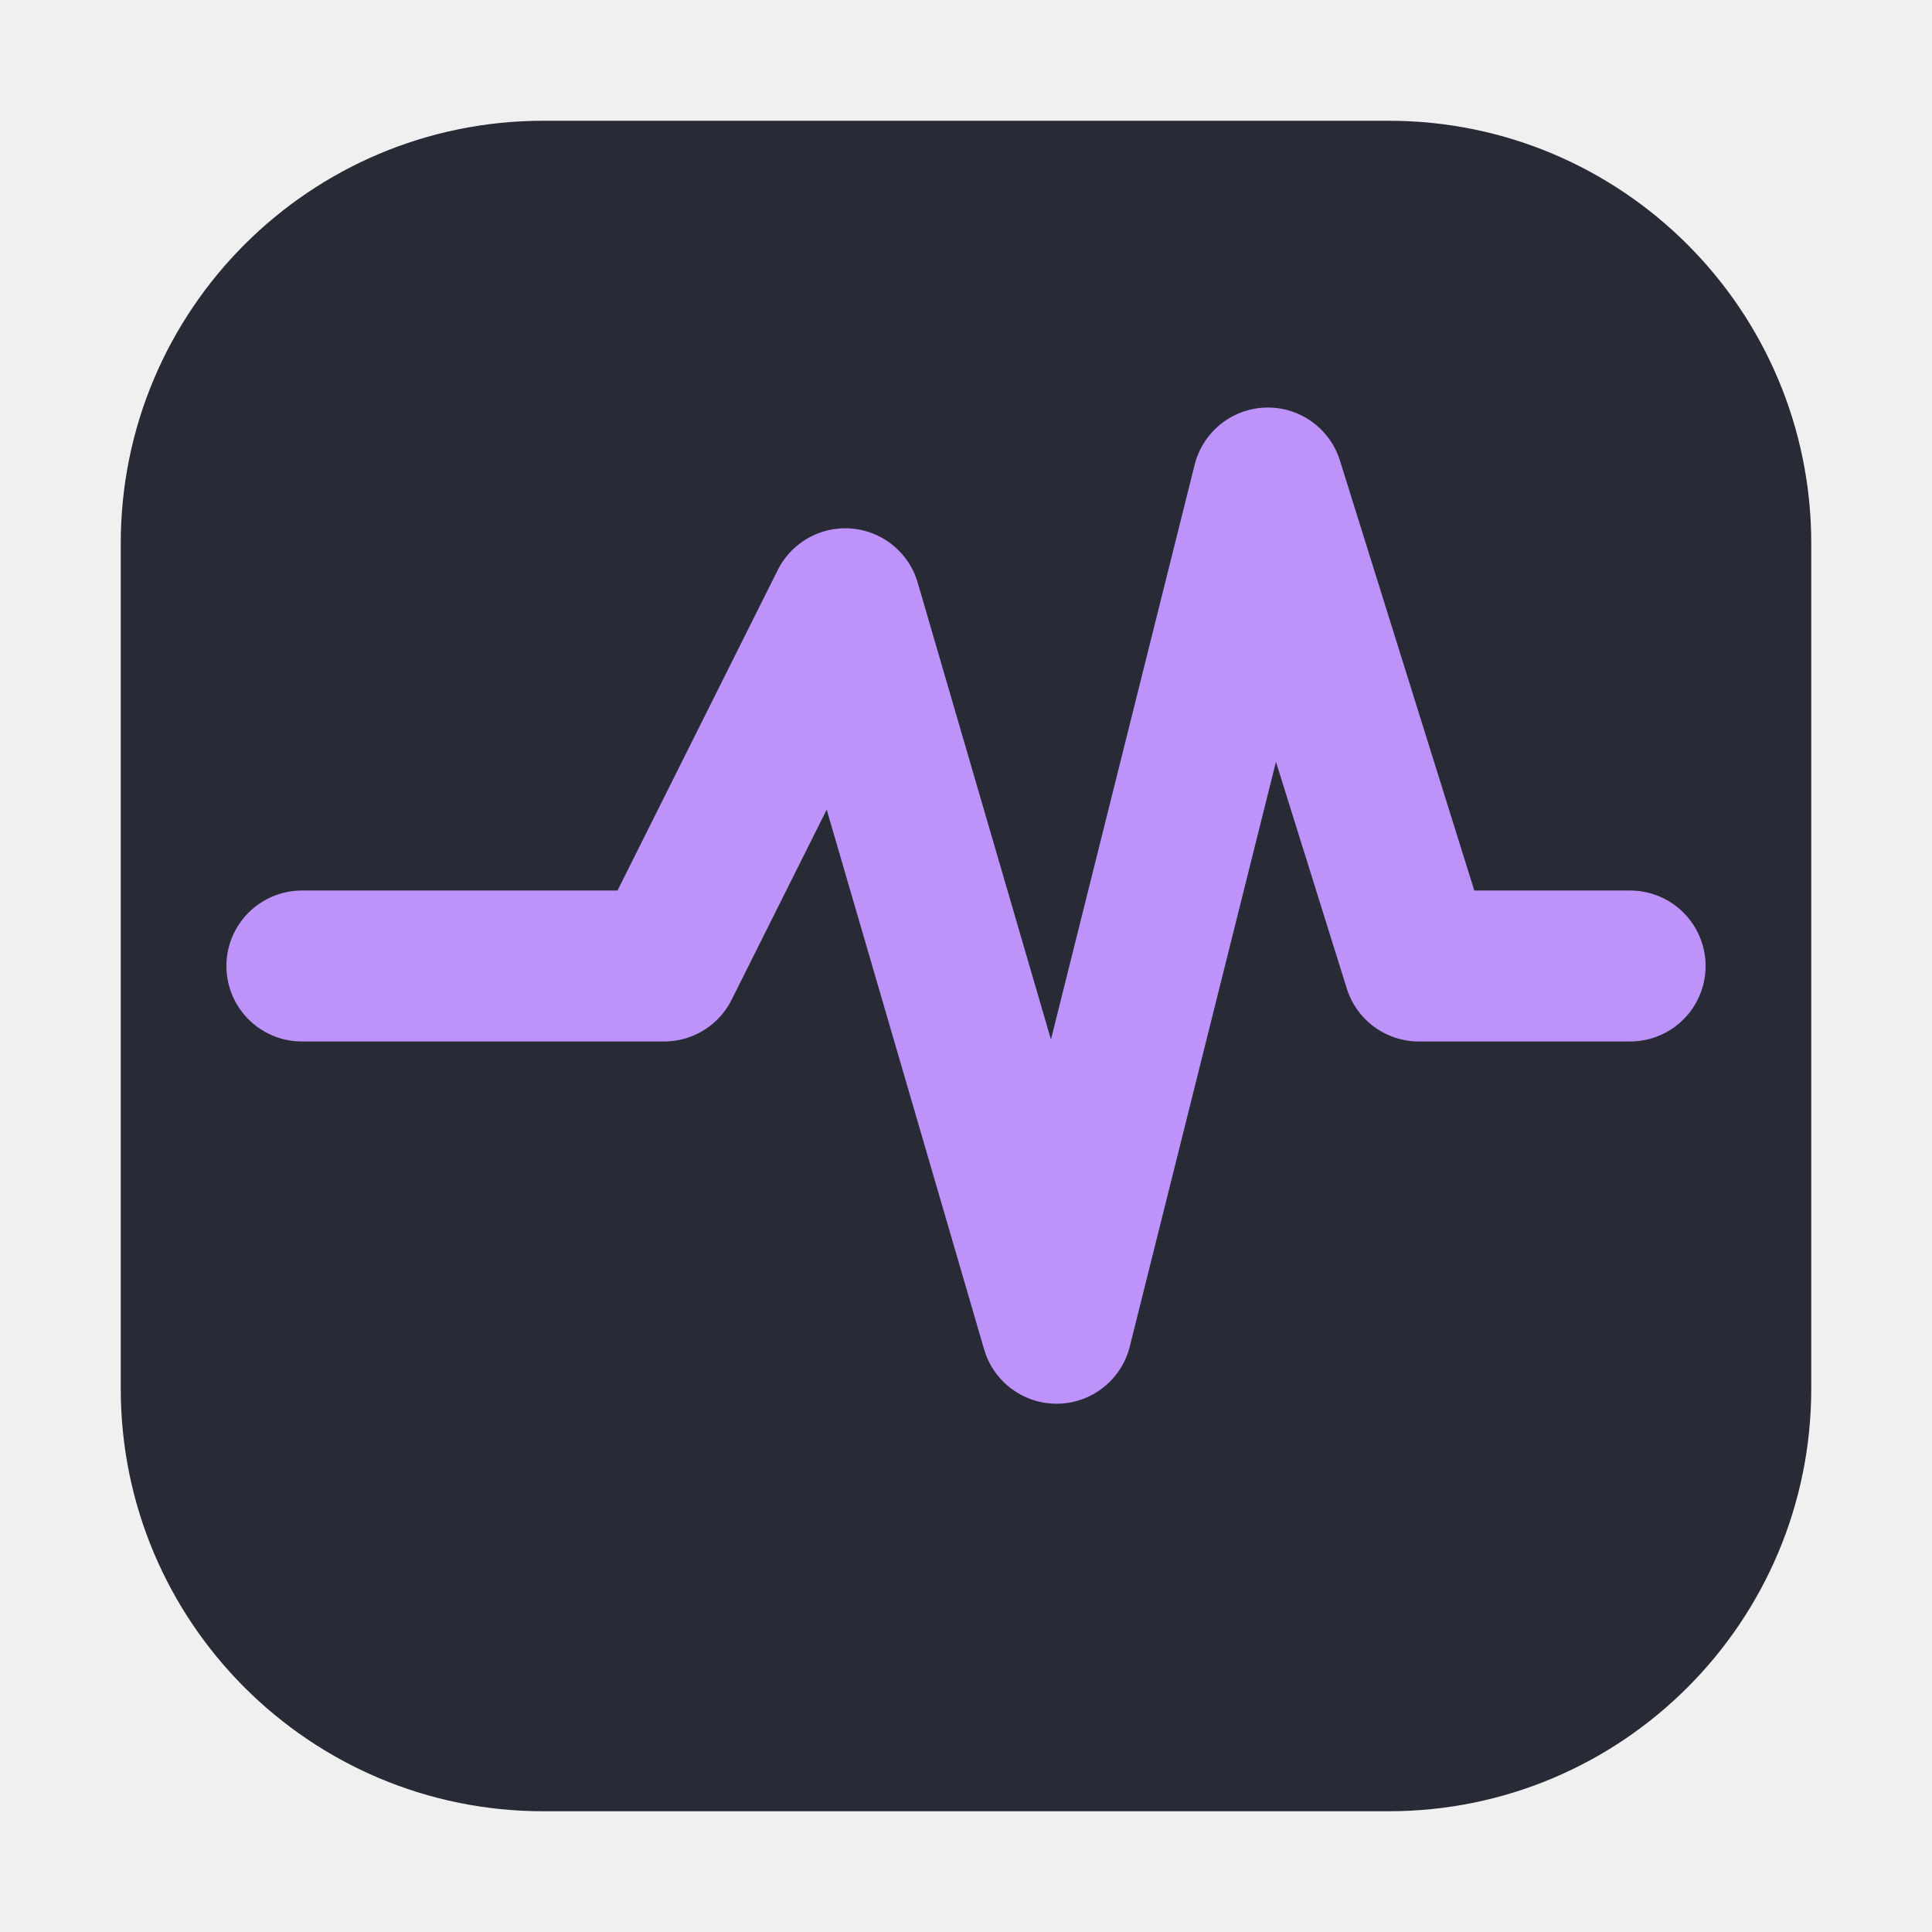
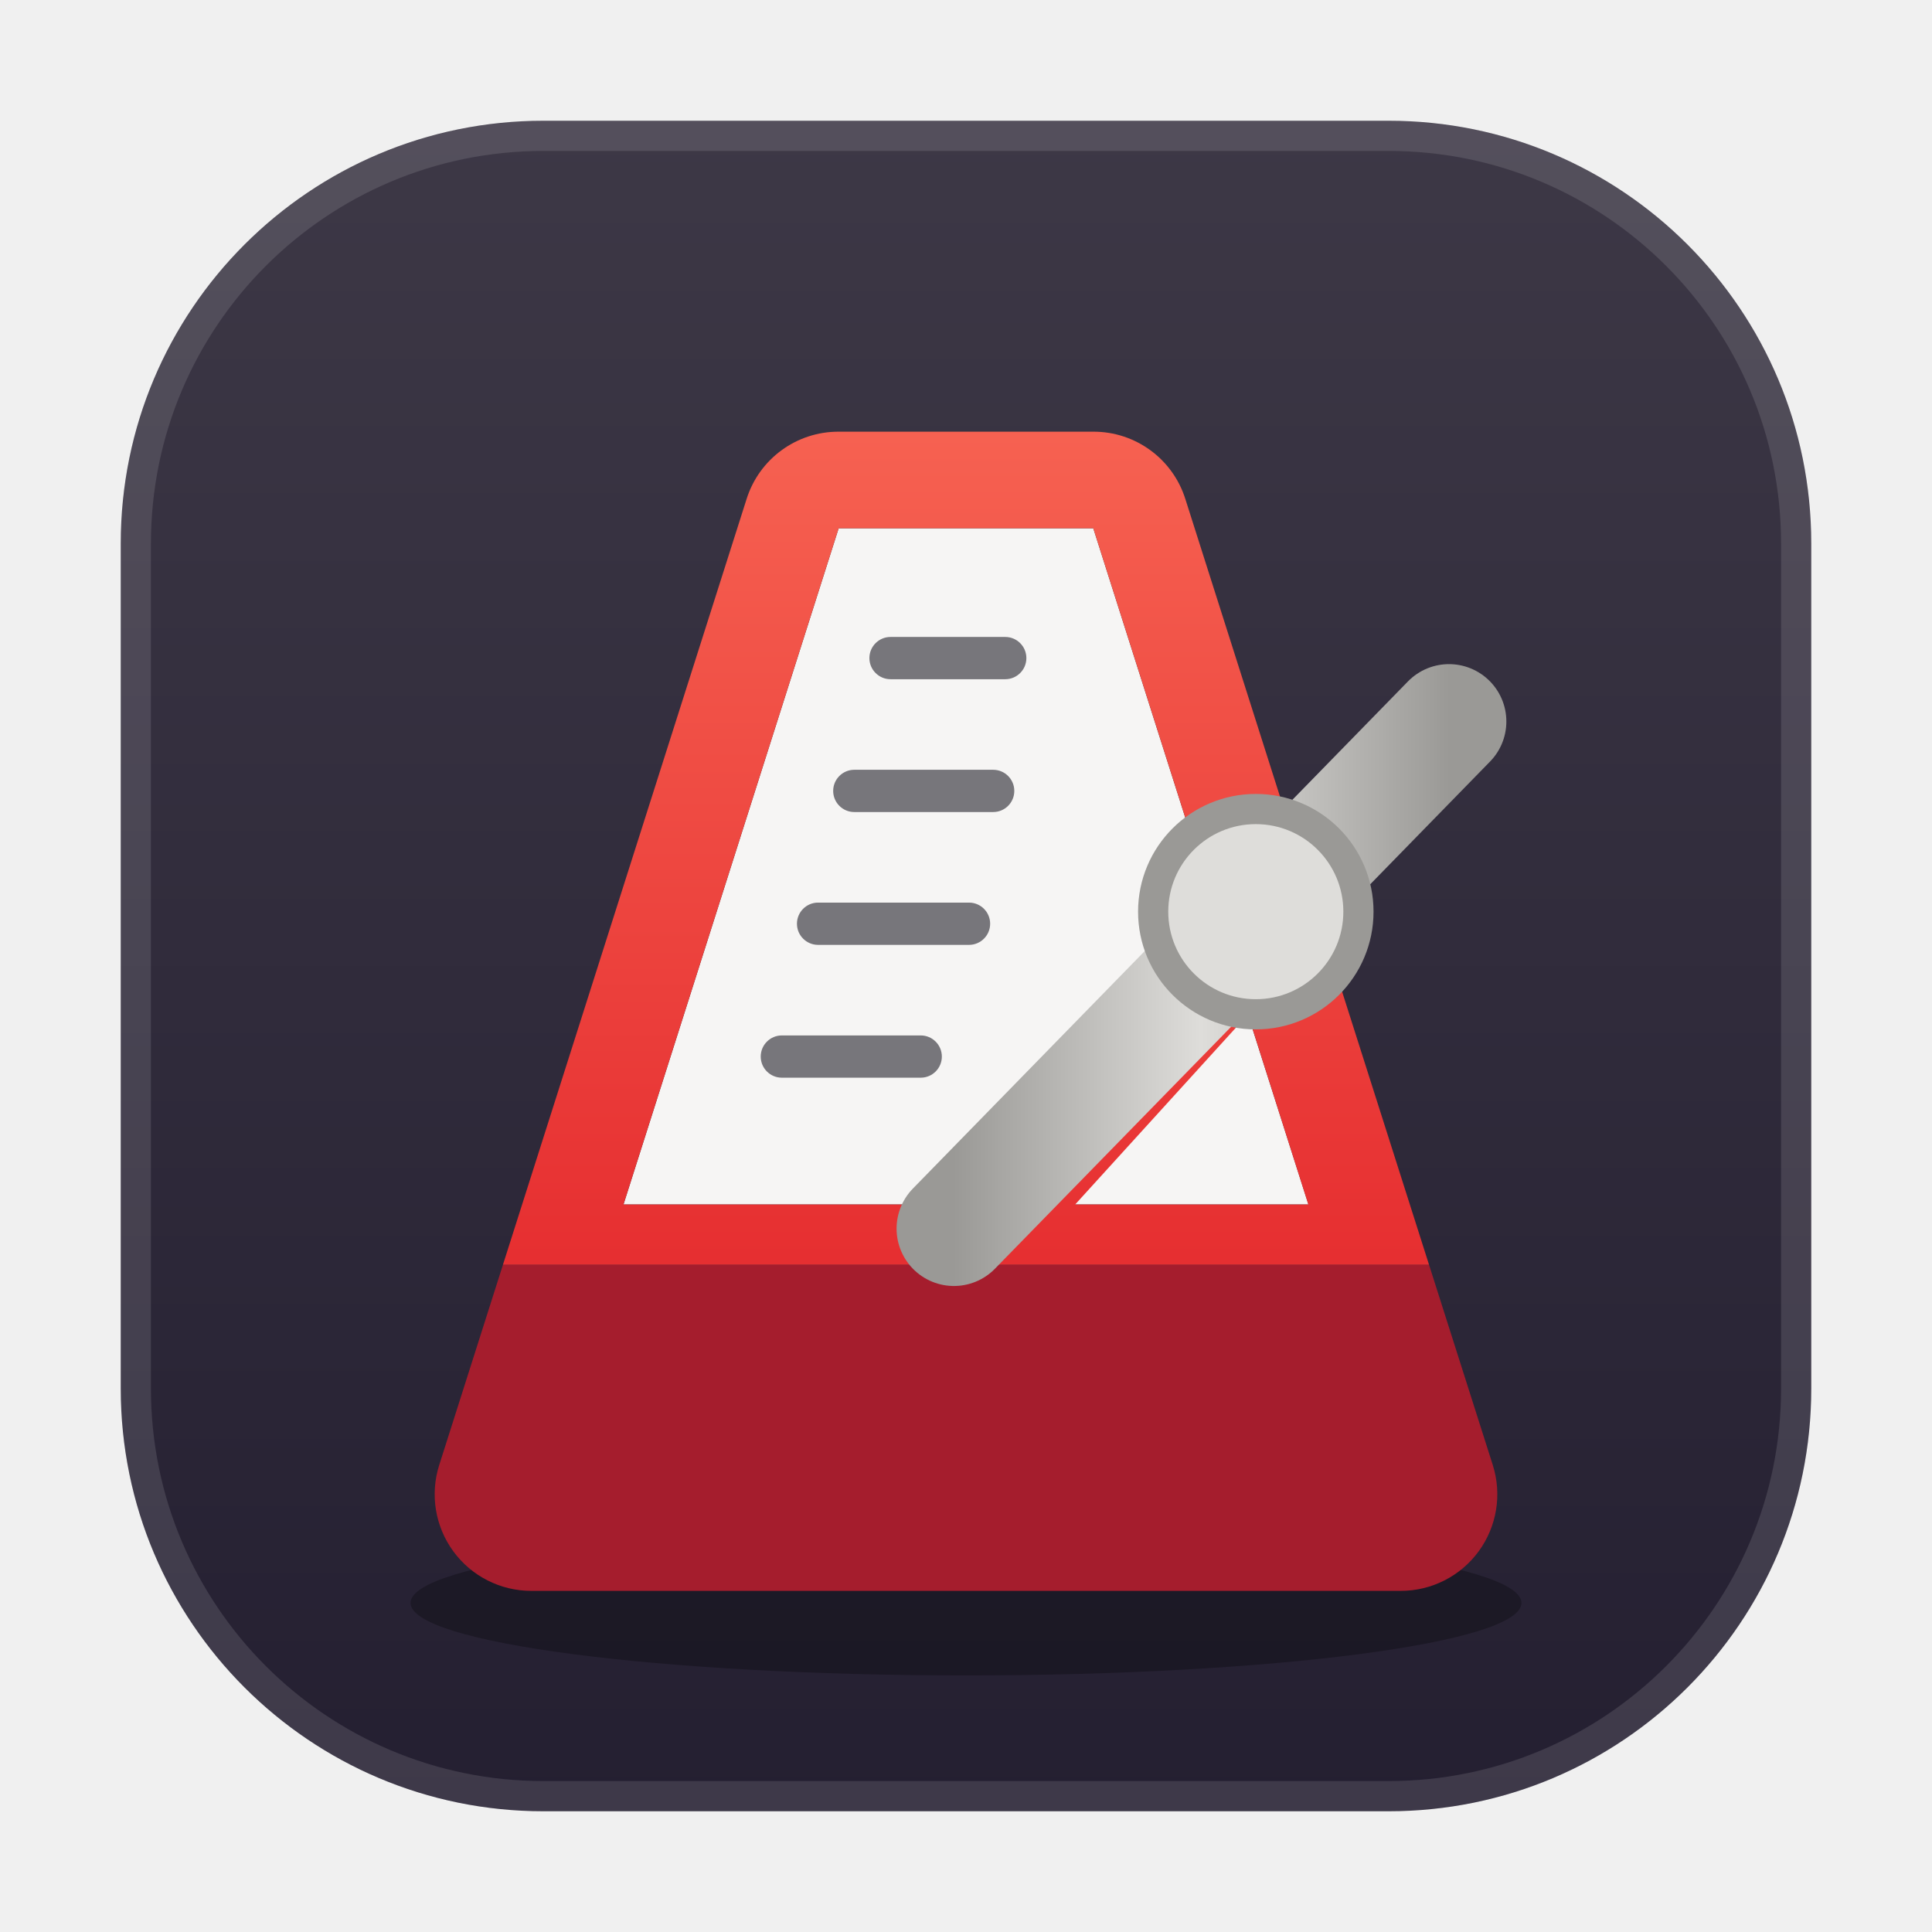
<svg xmlns="http://www.w3.org/2000/svg" viewBox="0 0 64 64">
-   <rect x="4" y="4" width="56" height="56" rx="14" fill="#282A36" />
-   <path d="M10 32 H22 L28 20 L35 44 L42 16 L47 32 H54" fill="none" stroke="#BD93F9" stroke-width="5" stroke-linecap="round" stroke-linejoin="round" />
+   <defs>
+     <linearGradient id="tile" x1="0" y1="0" x2="0" y2="1">
+       <stop offset="0" stop-color="#3D3846" />
+       <stop offset="1" stop-color="#241F31" />
+     </linearGradient>
+     <linearGradient id="body" x1="0" y1="0" x2="0" y2="1">
+       <stop offset="0" stop-color="#F66151" />
+       <stop offset="1" stop-color="#E01B24" />
+     </linearGradient>
+     <linearGradient id="arm" x1="0" y1="0" x2="1" y2="0">
+       <stop offset="0" stop-color="#9A9996" />
+       <stop offset="0.5" stop-color="#DEDDDA" />
+       <stop offset="1" stop-color="#9A9996" />
+     </linearGradient>
+     <clipPath id="top">
+       <rect x="0" y="0" width="256" height="170" />
+     </clipPath>
+     <clipPath id="base">
+       <rect x="0" y="170" width="256" height="86" />
+     </clipPath>
+     <path id="phosphor-metronome" d="M187.14,114.84l26.78-29.46a8,8,0,0,0-11.84-10.76l-20.55,22.6-17.2-54.07A15.94,15.94,0,0,0,149.08,32H106.91A15.94,15.94,0,0,0,91.66,43.15l-50.91,160A16,16,0,0,0,56,224H200a16,16,0,0,0,15.25-20.85ZM71.27,160,106.91,48h42.17l20,62.9L124.46,160Zm74.81,0,28.62-31.48,10,31.48Z" />
+   </defs>
+   <rect x="4" y="4" width="56" height="56" rx="14" fill="url(#tile)" />
+   <rect x="4.5" y="4.5" width="55" height="55" rx="13.5" fill="none" stroke="#FFFFFF" stroke-opacity="0.12" />
+   <g transform="translate(32 33.5) scale(0.2) translate(-128 -128)">
+     <ellipse cx="128" cy="226" rx="92" ry="12" fill="#000" opacity="0.28" />
+     <path d="M71.27,160 106.91,48h42.17l20,62.9 L184.72,160Z" fill="#F6F5F4" />
+     <g fill="#77767B">
+       <rect x="112" y="66" width="26" height="7" rx="3.5" />
+       <rect x="106" y="88" width="30" height="7" rx="3.5" />
+       <rect x="100" y="110" width="32" height="7" rx="3.5" />
+       <rect x="94" y="132" width="30" height="7" rx="3.5" />
+     </g>
+     <use href="#phosphor-metronome" fill="url(#body)" clip-path="url(#top)" />
+     <use href="#phosphor-metronome" fill="#A51D2D" clip-path="url(#base)" />
+     <line x1="126" y1="164" x2="208" y2="80" stroke="url(#arm)" stroke-width="19" stroke-linecap="round" />
+     <circle cx="176" cy="111.5" r="17" fill="#DEDDDA" stroke="#9A9996" stroke-width="5" />
+   </g>
</svg>
